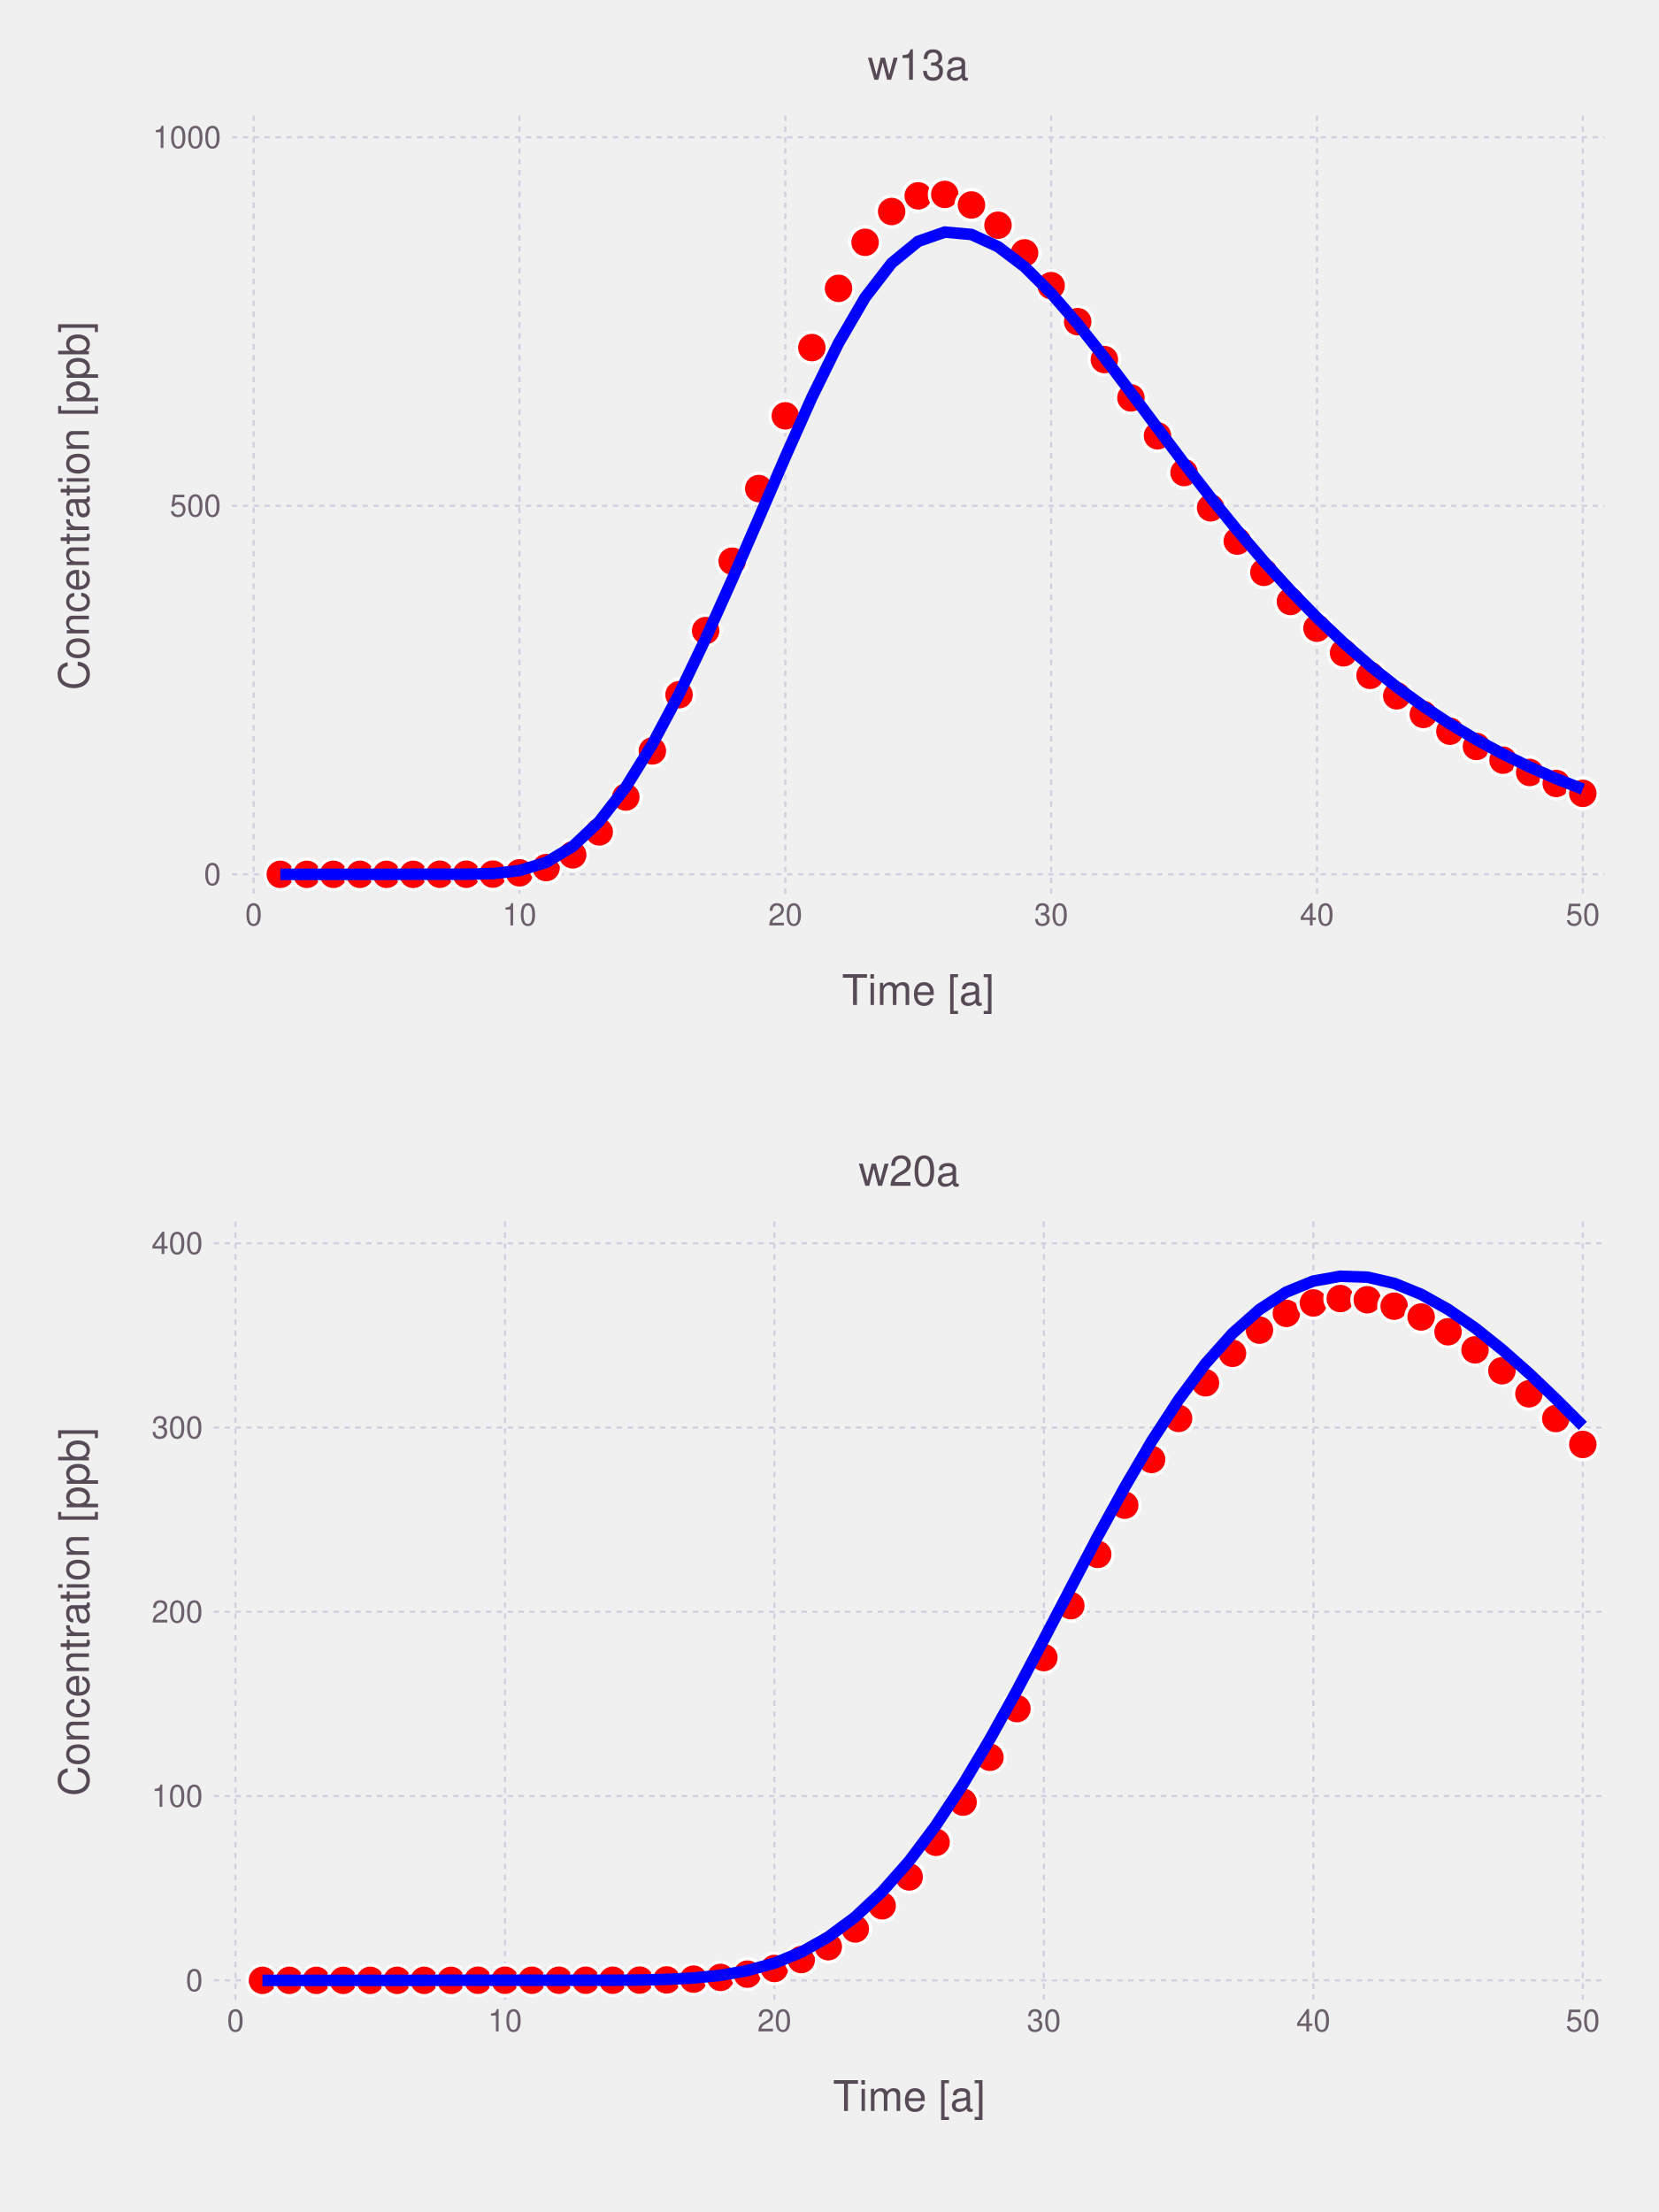
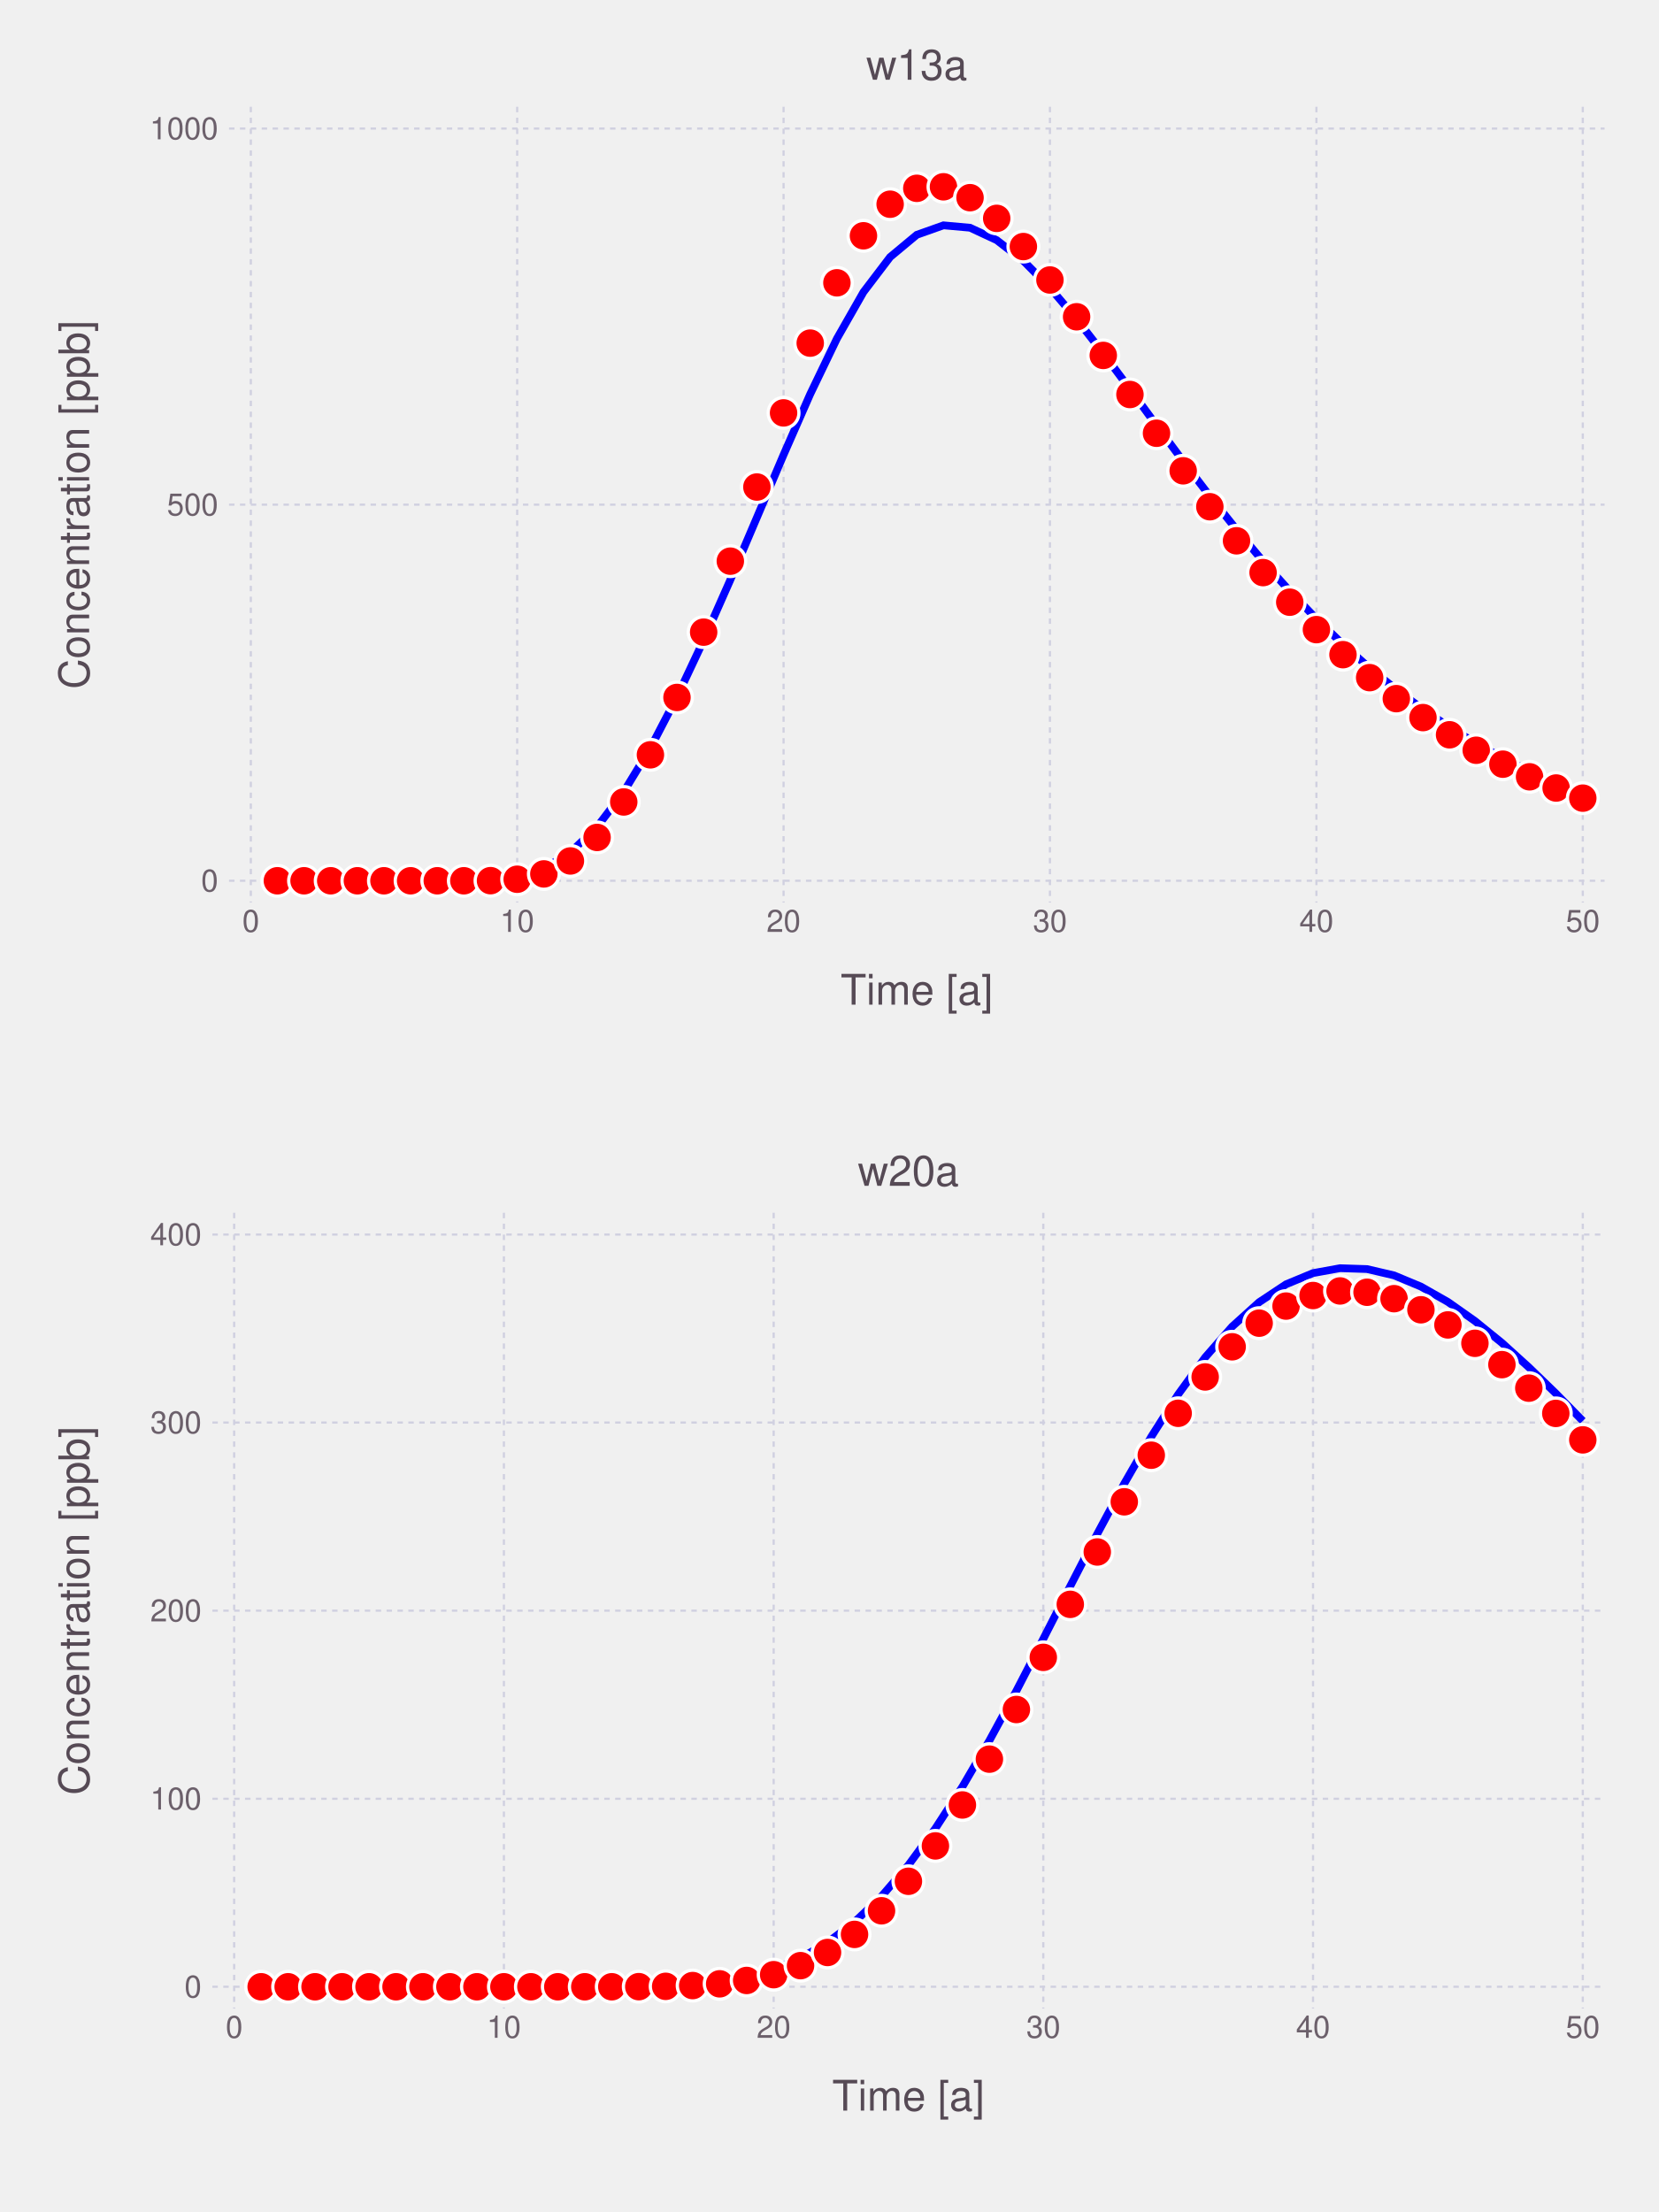
<svg xmlns="http://www.w3.org/2000/svg" xmlns:xlink="http://www.w3.org/1999/xlink" version="1.2" width="152.4mm" height="203.2mm" viewBox="0 0 152.4 203.2" stroke="none" fill="#000000" stroke-width="0.3" font-size="3.88">
-   <g class="plotroot xscalable yscalable" id="img-7b288d7e-1">
-     <g font-size="3.88" font-family="'PT Sans','Helvetica Neue','Helvetica',sans-serif" fill="#564A55" stroke="#000000" stroke-opacity="0.000" id="img-7b288d7e-2">
-       <text x="83.52" y="191.59" text-anchor="middle" dy="0.6em">Time [a]</text>
-     </g>
-     <g class="guide xlabels" font-size="2.82" font-family="'PT Sans Caption','Helvetica Neue','Helvetica',sans-serif" fill="#6C606B" id="img-7b288d7e-3">
-       <text x="21.63" y="184.92" text-anchor="middle" dy="0.6em">0</text>
-       <text x="46.39" y="184.92" text-anchor="middle" dy="0.6em">10</text>
-       <text x="71.14" y="184.92" text-anchor="middle" dy="0.6em">20</text>
-       <text x="95.89" y="184.92" text-anchor="middle" dy="0.6em">30</text>
-       <text x="120.65" y="184.92" text-anchor="middle" dy="0.6em">40</text>
-       <text x="145.4" y="184.92" text-anchor="middle" dy="0.6em">50</text>
-     </g>
-     <g clip-path="url(#img-7b288d7e-4)">
-       <g id="img-7b288d7e-5">
-         <g pointer-events="visible" opacity="1" fill="#000000" fill-opacity="0.000" stroke="#000000" stroke-opacity="0.000" class="guide background" id="img-7b288d7e-6">
-           <rect x="19.63" y="112.21" width="127.77" height="71.7" />
-         </g>
-         <g class="guide ygridlines xfixed" stroke-dasharray="0.5,0.5" stroke-width="0.2" stroke="#D0D0E0" id="img-7b288d7e-7">
-           <path fill="none" d="M19.63,181.92 L 147.4 181.92" />
-           <path fill="none" d="M19.63,164.99 L 147.4 164.99" />
-           <path fill="none" d="M19.63,148.06 L 147.4 148.06" />
-           <path fill="none" d="M19.63,131.14 L 147.4 131.14" />
-           <path fill="none" d="M19.63,114.21 L 147.4 114.21" />
-         </g>
-         <g class="guide xgridlines yfixed" stroke-dasharray="0.5,0.5" stroke-width="0.2" stroke="#D0D0E0" id="img-7b288d7e-8">
-           <path fill="none" d="M21.63,112.21 L 21.63 183.92" />
-           <path fill="none" d="M46.39,112.21 L 46.39 183.92" />
-           <path fill="none" d="M71.14,112.21 L 71.14 183.92" />
-           <path fill="none" d="M95.89,112.21 L 95.89 183.92" />
-           <path fill="none" d="M120.65,112.21 L 120.65 183.92" />
-           <path fill="none" d="M145.4,112.21 L 145.4 183.92" />
-         </g>
-         <g class="plotpanel" id="img-7b288d7e-9">
-           <g class="geometry" id="img-7b288d7e-10">
-             <g class="color_RGBA{Float32}(1.0f0,0.0f0,0.0f0,1.0f0)" stroke="#FFFFFF" stroke-width="0.3" fill="#FF0000" id="img-7b288d7e-11">
-               <use xlink:href="#img-7b288d7e-12" x="24.11" y="181.92" />
-               <use xlink:href="#img-7b288d7e-12" x="26.58" y="181.92" />
-               <use xlink:href="#img-7b288d7e-12" x="29.06" y="181.92" />
-               <use xlink:href="#img-7b288d7e-12" x="31.53" y="181.92" />
-               <use xlink:href="#img-7b288d7e-12" x="34.01" y="181.92" />
-               <use xlink:href="#img-7b288d7e-12" x="36.48" y="181.92" />
-               <use xlink:href="#img-7b288d7e-12" x="38.96" y="181.92" />
-               <use xlink:href="#img-7b288d7e-12" x="41.43" y="181.92" />
-               <use xlink:href="#img-7b288d7e-12" x="43.91" y="181.91" />
-               <use xlink:href="#img-7b288d7e-12" x="46.39" y="181.91" />
-               <use xlink:href="#img-7b288d7e-12" x="48.86" y="181.91" />
-               <use xlink:href="#img-7b288d7e-12" x="51.34" y="181.91" />
-               <use xlink:href="#img-7b288d7e-12" x="53.81" y="181.91" />
-               <use xlink:href="#img-7b288d7e-12" x="56.29" y="181.91" />
-               <use xlink:href="#img-7b288d7e-12" x="58.76" y="181.9" />
-               <use xlink:href="#img-7b288d7e-12" x="61.24" y="181.88" />
-               <use xlink:href="#img-7b288d7e-12" x="63.71" y="181.81" />
-               <use xlink:href="#img-7b288d7e-12" x="66.19" y="181.65" />
-               <use xlink:href="#img-7b288d7e-12" x="68.66" y="181.35" />
-               <use xlink:href="#img-7b288d7e-12" x="71.14" y="180.83" />
-               <use xlink:href="#img-7b288d7e-12" x="73.61" y="180.01" />
-               <use xlink:href="#img-7b288d7e-12" x="76.09" y="178.83" />
-               <use xlink:href="#img-7b288d7e-12" x="78.57" y="177.2" />
-               <use xlink:href="#img-7b288d7e-12" x="81.04" y="175.07" />
-               <use xlink:href="#img-7b288d7e-12" x="83.52" y="172.42" />
-               <use xlink:href="#img-7b288d7e-12" x="85.99" y="169.24" />
-               <use xlink:href="#img-7b288d7e-12" x="88.47" y="165.55" />
-               <use xlink:href="#img-7b288d7e-12" x="90.94" y="161.43" />
-               <use xlink:href="#img-7b288d7e-12" x="93.42" y="156.96" />
-               <use xlink:href="#img-7b288d7e-12" x="95.89" y="152.27" />
-               <use xlink:href="#img-7b288d7e-12" x="98.37" y="147.5" />
-               <use xlink:href="#img-7b288d7e-12" x="100.84" y="142.79" />
-               <use xlink:href="#img-7b288d7e-12" x="103.32" y="138.27" />
-               <use xlink:href="#img-7b288d7e-12" x="105.79" y="134.07" />
-               <use xlink:href="#img-7b288d7e-12" x="108.27" y="130.3" />
-               <use xlink:href="#img-7b288d7e-12" x="110.74" y="127.03" />
-               <use xlink:href="#img-7b288d7e-12" x="113.22" y="124.32" />
-               <use xlink:href="#img-7b288d7e-12" x="115.7" y="122.19" />
-               <use xlink:href="#img-7b288d7e-12" x="118.17" y="120.65" />
-               <use xlink:href="#img-7b288d7e-12" x="120.65" y="119.69" />
-               <use xlink:href="#img-7b288d7e-12" x="123.12" y="119.29" />
-               <use xlink:href="#img-7b288d7e-12" x="125.6" y="119.4" />
-               <use xlink:href="#img-7b288d7e-12" x="128.07" y="119.99" />
-               <use xlink:href="#img-7b288d7e-12" x="130.55" y="120.98" />
-               <use xlink:href="#img-7b288d7e-12" x="133.02" y="122.34" />
-               <use xlink:href="#img-7b288d7e-12" x="135.5" y="124" />
-               <use xlink:href="#img-7b288d7e-12" x="137.97" y="125.92" />
-               <use xlink:href="#img-7b288d7e-12" x="140.45" y="128.04" />
-               <use xlink:href="#img-7b288d7e-12" x="142.92" y="130.31" />
-               <use xlink:href="#img-7b288d7e-12" x="145.4" y="132.69" />
+   <g class="plotroot xscalable yscalable" id="img-ec801d89-1">
+     <g font-size="3.88" font-family="'PT Sans','Helvetica Neue','Helvetica',sans-serif" fill="#564A55" stroke="#000000" stroke-opacity="0.000" id="img-ec801d89-2">
+       <text x="83.45" y="191.56" text-anchor="middle" dy="0.6em">Time [a]</text>
+     </g>
+     <g class="guide xlabels" font-size="2.82" font-family="'PT Sans Caption','Helvetica Neue','Helvetica',sans-serif" fill="#6C606B" id="img-ec801d89-3">
+       <text x="21.51" y="185.51" text-anchor="middle" dy="0.6em">0</text>
+       <text x="46.29" y="185.51" text-anchor="middle" dy="0.6em">10</text>
+       <text x="71.07" y="185.51" text-anchor="middle" dy="0.6em">20</text>
+       <text x="95.84" y="185.51" text-anchor="middle" dy="0.6em">30</text>
+       <text x="120.62" y="185.51" text-anchor="middle" dy="0.6em">40</text>
+       <text x="145.4" y="185.51" text-anchor="middle" dy="0.6em">50</text>
+     </g>
+     <g clip-path="url(#img-ec801d89-4)">
+       <g id="img-ec801d89-5">
+         <g pointer-events="visible" opacity="1" fill="#000000" fill-opacity="0.000" stroke="#000000" stroke-opacity="0.000" class="guide background" id="img-ec801d89-6">
+           <rect x="19.51" y="111.41" width="127.89" height="73.1" />
+         </g>
+         <g class="guide ygridlines xfixed" stroke-dasharray="0.5,0.5" stroke-width="0.2" stroke="#D0D0E0" id="img-ec801d89-7">
+           <path fill="none" d="M19.51,182.51 L 147.4 182.51" />
+           <path fill="none" d="M19.51,165.24 L 147.4 165.24" />
+           <path fill="none" d="M19.51,147.96 L 147.4 147.96" />
+           <path fill="none" d="M19.51,130.68 L 147.4 130.68" />
+           <path fill="none" d="M19.51,113.41 L 147.4 113.41" />
+         </g>
+         <g class="guide xgridlines yfixed" stroke-dasharray="0.5,0.5" stroke-width="0.2" stroke="#D0D0E0" id="img-ec801d89-8">
+           <path fill="none" d="M21.51,111.41 L 21.51 184.51" />
+           <path fill="none" d="M46.29,111.41 L 46.29 184.51" />
+           <path fill="none" d="M71.07,111.41 L 71.07 184.51" />
+           <path fill="none" d="M95.84,111.41 L 95.84 184.51" />
+           <path fill="none" d="M120.62,111.41 L 120.62 184.51" />
+           <path fill="none" d="M145.4,111.41 L 145.4 184.51" />
+         </g>
+         <g class="plotpanel" id="img-ec801d89-9">
+           <g stroke-width="0.71" fill="#000000" fill-opacity="0.000" class="geometry" stroke-dasharray="none" stroke="#0000FF" id="img-ec801d89-10">
+             <path fill="none" d="M23.99,182.51 L 26.47 182.51 28.94 182.51 31.42 182.51 33.9 182.51 36.38 182.51 38.85 182.51 41.33 182.51 43.81 182.51 46.29 182.51 48.77 182.51 51.24 182.51 53.72 182.51 56.2 182.5 58.68 182.48 61.15 182.43 63.63 182.3 66.11 182.04 68.59 181.6 71.07 180.9 73.54 179.87 76.02 178.44 78.5 176.56 80.98 174.2 83.45 171.33 85.93 167.96 88.41 164.13 90.89 159.89 93.37 155.32 95.84 150.55 98.32 145.7 100.8 140.9 103.28 136.28 105.76 131.98 108.23 128.09 110.71 124.69 113.19 121.86 115.67 119.62 118.14 117.98 120.62 116.95 123.1 116.5 125.58 116.58 128.06 117.16 130.53 118.19 133.01 119.6 135.49 121.35 137.97 123.36 140.44 125.6 142.92 128 145.4 130.53" />
+           </g>
+           <g class="geometry" id="img-ec801d89-11">
+             <g class="color_RGBA{Float32}(1.0f0,0.0f0,0.0f0,1.0f0)" stroke="#FFFFFF" stroke-width="0.3" fill="#FF0000" id="img-ec801d89-12">
+               <use xlink:href="#img-ec801d89-13" x="23.99" y="182.51" />
+               <use xlink:href="#img-ec801d89-13" x="26.47" y="182.51" />
+               <use xlink:href="#img-ec801d89-13" x="28.94" y="182.51" />
+               <use xlink:href="#img-ec801d89-13" x="31.42" y="182.51" />
+               <use xlink:href="#img-ec801d89-13" x="33.9" y="182.51" />
+               <use xlink:href="#img-ec801d89-13" x="36.38" y="182.51" />
+               <use xlink:href="#img-ec801d89-13" x="38.85" y="182.51" />
+               <use xlink:href="#img-ec801d89-13" x="41.33" y="182.51" />
+               <use xlink:href="#img-ec801d89-13" x="43.81" y="182.51" />
+               <use xlink:href="#img-ec801d89-13" x="46.29" y="182.51" />
+               <use xlink:href="#img-ec801d89-13" x="48.77" y="182.51" />
+               <use xlink:href="#img-ec801d89-13" x="51.24" y="182.51" />
+               <use xlink:href="#img-ec801d89-13" x="53.72" y="182.51" />
+               <use xlink:href="#img-ec801d89-13" x="56.2" y="182.51" />
+               <use xlink:href="#img-ec801d89-13" x="58.68" y="182.5" />
+               <use xlink:href="#img-ec801d89-13" x="61.15" y="182.47" />
+               <use xlink:href="#img-ec801d89-13" x="63.63" y="182.4" />
+               <use xlink:href="#img-ec801d89-13" x="66.11" y="182.24" />
+               <use xlink:href="#img-ec801d89-13" x="68.59" y="181.93" />
+               <use xlink:href="#img-ec801d89-13" x="71.07" y="181.4" />
+               <use xlink:href="#img-ec801d89-13" x="73.54" y="180.57" />
+               <use xlink:href="#img-ec801d89-13" x="76.02" y="179.36" />
+               <use xlink:href="#img-ec801d89-13" x="78.5" y="177.7" />
+               <use xlink:href="#img-ec801d89-13" x="80.98" y="175.53" />
+               <use xlink:href="#img-ec801d89-13" x="83.45" y="172.82" />
+               <use xlink:href="#img-ec801d89-13" x="85.93" y="169.57" />
+               <use xlink:href="#img-ec801d89-13" x="88.41" y="165.81" />
+               <use xlink:href="#img-ec801d89-13" x="90.89" y="161.6" />
+               <use xlink:href="#img-ec801d89-13" x="93.37" y="157.04" />
+               <use xlink:href="#img-ec801d89-13" x="95.84" y="152.25" />
+               <use xlink:href="#img-ec801d89-13" x="98.32" y="147.38" />
+               <use xlink:href="#img-ec801d89-13" x="100.8" y="142.57" />
+               <use xlink:href="#img-ec801d89-13" x="103.28" y="137.96" />
+               <use xlink:href="#img-ec801d89-13" x="105.76" y="133.68" />
+               <use xlink:href="#img-ec801d89-13" x="108.23" y="129.83" />
+               <use xlink:href="#img-ec801d89-13" x="110.71" y="126.49" />
+               <use xlink:href="#img-ec801d89-13" x="113.19" y="123.72" />
+               <use xlink:href="#img-ec801d89-13" x="115.67" y="121.55" />
+               <use xlink:href="#img-ec801d89-13" x="118.14" y="119.98" />
+               <use xlink:href="#img-ec801d89-13" x="120.62" y="119.01" />
+               <use xlink:href="#img-ec801d89-13" x="123.1" y="118.59" />
+               <use xlink:href="#img-ec801d89-13" x="125.58" y="118.71" />
+               <use xlink:href="#img-ec801d89-13" x="128.06" y="119.3" />
+               <use xlink:href="#img-ec801d89-13" x="130.53" y="120.32" />
+               <use xlink:href="#img-ec801d89-13" x="133.01" y="121.71" />
+               <use xlink:href="#img-ec801d89-13" x="135.49" y="123.4" />
+               <use xlink:href="#img-ec801d89-13" x="137.97" y="125.36" />
+               <use xlink:href="#img-ec801d89-13" x="140.44" y="127.52" />
+               <use xlink:href="#img-ec801d89-13" x="142.92" y="129.84" />
+               <use xlink:href="#img-ec801d89-13" x="145.4" y="132.27" />
            </g>
          </g>
-           <g stroke-width="1.06" fill="#000000" fill-opacity="0.000" class="geometry" stroke-dasharray="none" stroke="#0000FF" id="img-7b288d7e-13">
-             <path fill="none" d="M24.11,181.92 L 26.58 181.92 29.06 181.92 31.53 181.92 34.01 181.92 36.48 181.92 38.96 181.92 41.43 181.91 43.91 181.91 46.39 181.91 48.86 181.91 51.34 181.91 53.81 181.91 56.29 181.91 58.76 181.89 61.24 181.83 63.71 181.7 66.19 181.46 68.66 181.02 71.14 180.34 73.61 179.33 76.09 177.93 78.57 176.09 81.04 173.77 83.52 170.96 85.99 167.66 88.47 163.9 90.94 159.75 93.42 155.28 95.89 150.6 98.37 145.85 100.84 141.14 103.32 136.62 105.79 132.4 108.27 128.59 110.74 125.27 113.22 122.49 115.7 120.29 118.17 118.69 120.65 117.68 123.12 117.24 125.6 117.32 128.07 117.89 130.55 118.9 133.02 120.28 135.5 121.99 137.97 123.96 140.45 126.15 142.92 128.51 145.4 130.98" />
-           </g>
        </g>
      </g>
    </g>
-     <g class="guide ylabels" font-size="2.82" font-family="'PT Sans Caption','Helvetica Neue','Helvetica',sans-serif" fill="#6C606B" id="img-7b288d7e-14">
-       <text x="18.63" y="181.92" text-anchor="end" dy="0.35em">0</text>
-       <text x="18.63" y="164.99" text-anchor="end" dy="0.35em">100</text>
-       <text x="18.63" y="148.06" text-anchor="end" dy="0.35em">200</text>
-       <text x="18.63" y="131.14" text-anchor="end" dy="0.35em">300</text>
-       <text x="18.63" y="114.21" text-anchor="end" dy="0.35em">400</text>
-     </g>
-     <g font-size="3.88" font-family="'PT Sans','Helvetica Neue','Helvetica',sans-serif" fill="#564A55" stroke="#000000" stroke-opacity="0.000" id="img-7b288d7e-15">
-       <text x="8.81" y="146.06" text-anchor="middle" dy="0.35em" transform="rotate(-90, 8.81, 148.06)">Concentration [ppb]</text>
-     </g>
-     <g font-size="3.88" font-family="'PT Sans','Helvetica Neue','Helvetica',sans-serif" fill="#564A55" stroke="#000000" stroke-opacity="0.000" id="img-7b288d7e-16">
-       <text x="83.52" y="106.6" text-anchor="middle" dy="0.6em">w20a</text>
+     <g class="guide ylabels" font-size="2.82" font-family="'PT Sans Caption','Helvetica Neue','Helvetica',sans-serif" fill="#6C606B" id="img-ec801d89-14">
+       <text x="18.51" y="182.51" text-anchor="end" dy="0.35em">0</text>
+       <text x="18.51" y="165.24" text-anchor="end" dy="0.35em">100</text>
+       <text x="18.51" y="147.96" text-anchor="end" dy="0.35em">200</text>
+       <text x="18.51" y="130.68" text-anchor="end" dy="0.35em">300</text>
+       <text x="18.51" y="113.41" text-anchor="end" dy="0.35em">400</text>
+     </g>
+     <g font-size="3.88" font-family="'PT Sans','Helvetica Neue','Helvetica',sans-serif" fill="#564A55" stroke="#000000" stroke-opacity="0.000" id="img-ec801d89-15">
+       <text x="8.83" y="145.96" text-anchor="middle" dy="0.35em" transform="rotate(-90, 8.83, 147.96)">Concentration [ppb]</text>
+     </g>
+     <g font-size="3.88" font-family="'PT Sans','Helvetica Neue','Helvetica',sans-serif" fill="#564A55" stroke="#000000" stroke-opacity="0.000" id="img-ec801d89-16">
+       <text x="83.45" y="106.6" text-anchor="middle" dy="0.6em">w20a</text>
    </g>
  </g>
-   <g class="plotroot xscalable yscalable" id="img-7b288d7e-17">
-     <g font-size="3.88" font-family="'PT Sans','Helvetica Neue','Helvetica',sans-serif" fill="#564A55" stroke="#000000" stroke-opacity="0.000" id="img-7b288d7e-18">
-       <text x="84.35" y="89.99" text-anchor="middle" dy="0.6em">Time [a]</text>
-     </g>
-     <g class="guide xlabels" font-size="2.82" font-family="'PT Sans Caption','Helvetica Neue','Helvetica',sans-serif" fill="#6C606B" id="img-7b288d7e-19">
-       <text x="23.3" y="83.32" text-anchor="middle" dy="0.6em">0</text>
-       <text x="47.72" y="83.32" text-anchor="middle" dy="0.6em">10</text>
-       <text x="72.14" y="83.32" text-anchor="middle" dy="0.6em">20</text>
-       <text x="96.56" y="83.32" text-anchor="middle" dy="0.6em">30</text>
-       <text x="120.98" y="83.32" text-anchor="middle" dy="0.6em">40</text>
-       <text x="145.4" y="83.32" text-anchor="middle" dy="0.6em">50</text>
-     </g>
-     <g clip-path="url(#img-7b288d7e-20)">
-       <g id="img-7b288d7e-21">
-         <g pointer-events="visible" opacity="1" fill="#000000" fill-opacity="0.000" stroke="#000000" stroke-opacity="0.000" class="guide background" id="img-7b288d7e-22">
-           <rect x="21.3" y="10.61" width="126.09" height="71.7" />
-         </g>
-         <g class="guide ygridlines xfixed" stroke-dasharray="0.5,0.5" stroke-width="0.2" stroke="#D0D0E0" id="img-7b288d7e-23">
-           <path fill="none" d="M21.3,80.32 L 147.4 80.32" />
-           <path fill="none" d="M21.3,46.46 L 147.4 46.46" />
-           <path fill="none" d="M21.3,12.61 L 147.4 12.61" />
-         </g>
-         <g class="guide xgridlines yfixed" stroke-dasharray="0.5,0.5" stroke-width="0.2" stroke="#D0D0E0" id="img-7b288d7e-24">
-           <path fill="none" d="M23.3,10.61 L 23.3 82.32" />
-           <path fill="none" d="M47.72,10.61 L 47.72 82.32" />
-           <path fill="none" d="M72.14,10.61 L 72.14 82.32" />
-           <path fill="none" d="M96.56,10.61 L 96.56 82.32" />
-           <path fill="none" d="M120.98,10.61 L 120.98 82.32" />
-           <path fill="none" d="M145.4,10.61 L 145.4 82.32" />
-         </g>
-         <g class="plotpanel" id="img-7b288d7e-25">
-           <g class="geometry" id="img-7b288d7e-26">
-             <g class="color_RGBA{Float32}(1.0f0,0.0f0,0.0f0,1.0f0)" stroke="#FFFFFF" stroke-width="0.3" fill="#FF0000" id="img-7b288d7e-27">
-               <use xlink:href="#img-7b288d7e-28" x="25.75" y="80.32" />
-               <use xlink:href="#img-7b288d7e-28" x="28.19" y="80.32" />
-               <use xlink:href="#img-7b288d7e-28" x="30.63" y="80.32" />
-               <use xlink:href="#img-7b288d7e-28" x="33.07" y="80.32" />
-               <use xlink:href="#img-7b288d7e-28" x="35.51" y="80.32" />
-               <use xlink:href="#img-7b288d7e-28" x="37.96" y="80.32" />
-               <use xlink:href="#img-7b288d7e-28" x="40.4" y="80.31" />
-               <use xlink:href="#img-7b288d7e-28" x="42.84" y="80.31" />
-               <use xlink:href="#img-7b288d7e-28" x="45.28" y="80.3" />
-               <use xlink:href="#img-7b288d7e-28" x="47.72" y="80.18" />
-               <use xlink:href="#img-7b288d7e-28" x="50.17" y="79.7" />
-               <use xlink:href="#img-7b288d7e-28" x="52.61" y="78.53" />
-               <use xlink:href="#img-7b288d7e-28" x="55.05" y="76.42" />
-               <use xlink:href="#img-7b288d7e-28" x="57.49" y="73.22" />
-               <use xlink:href="#img-7b288d7e-28" x="59.93" y="68.98" />
-               <use xlink:href="#img-7b288d7e-28" x="62.38" y="63.82" />
-               <use xlink:href="#img-7b288d7e-28" x="64.82" y="57.93" />
-               <use xlink:href="#img-7b288d7e-28" x="67.26" y="51.55" />
-               <use xlink:href="#img-7b288d7e-28" x="69.7" y="44.88" />
-               <use xlink:href="#img-7b288d7e-28" x="72.14" y="38.2" />
-               <use xlink:href="#img-7b288d7e-28" x="74.58" y="31.93" />
-               <use xlink:href="#img-7b288d7e-28" x="77.03" y="26.49" />
-               <use xlink:href="#img-7b288d7e-28" x="79.47" y="22.26" />
-               <use xlink:href="#img-7b288d7e-28" x="81.91" y="19.43" />
-               <use xlink:href="#img-7b288d7e-28" x="84.35" y="17.99" />
-               <use xlink:href="#img-7b288d7e-28" x="86.79" y="17.86" />
-               <use xlink:href="#img-7b288d7e-28" x="89.24" y="18.83" />
-               <use xlink:href="#img-7b288d7e-28" x="91.68" y="20.69" />
-               <use xlink:href="#img-7b288d7e-28" x="94.12" y="23.23" />
-               <use xlink:href="#img-7b288d7e-28" x="96.56" y="26.24" />
-               <use xlink:href="#img-7b288d7e-28" x="99" y="29.55" />
-               <use xlink:href="#img-7b288d7e-28" x="101.45" y="33.03" />
-               <use xlink:href="#img-7b288d7e-28" x="103.89" y="36.55" />
-               <use xlink:href="#img-7b288d7e-28" x="106.33" y="40.03" />
-               <use xlink:href="#img-7b288d7e-28" x="108.77" y="43.41" />
-               <use xlink:href="#img-7b288d7e-28" x="111.21" y="46.65" />
-               <use xlink:href="#img-7b288d7e-28" x="113.66" y="49.71" />
-               <use xlink:href="#img-7b288d7e-28" x="116.1" y="52.58" />
-               <use xlink:href="#img-7b288d7e-28" x="118.54" y="55.25" />
-               <use xlink:href="#img-7b288d7e-28" x="120.98" y="57.71" />
-               <use xlink:href="#img-7b288d7e-28" x="123.42" y="59.97" />
-               <use xlink:href="#img-7b288d7e-28" x="125.86" y="62.04" />
-               <use xlink:href="#img-7b288d7e-28" x="128.31" y="63.92" />
-               <use xlink:href="#img-7b288d7e-28" x="130.75" y="65.63" />
-               <use xlink:href="#img-7b288d7e-28" x="133.19" y="67.17" />
-               <use xlink:href="#img-7b288d7e-28" x="135.63" y="68.57" />
-               <use xlink:href="#img-7b288d7e-28" x="138.07" y="69.83" />
-               <use xlink:href="#img-7b288d7e-28" x="140.52" y="70.96" />
-               <use xlink:href="#img-7b288d7e-28" x="142.96" y="71.97" />
-               <use xlink:href="#img-7b288d7e-28" x="145.4" y="72.88" />
+   <g class="plotroot xscalable yscalable" id="img-ec801d89-17">
+     <g font-size="3.88" font-family="'PT Sans','Helvetica Neue','Helvetica',sans-serif" fill="#564A55" stroke="#000000" stroke-opacity="0.000" id="img-ec801d89-18">
+       <text x="84.22" y="89.96" text-anchor="middle" dy="0.6em">Time [a]</text>
+     </g>
+     <g class="guide xlabels" font-size="2.82" font-family="'PT Sans Caption','Helvetica Neue','Helvetica',sans-serif" fill="#6C606B" id="img-ec801d89-19">
+       <text x="23.04" y="83.91" text-anchor="middle" dy="0.6em">0</text>
+       <text x="47.51" y="83.91" text-anchor="middle" dy="0.6em">10</text>
+       <text x="71.98" y="83.91" text-anchor="middle" dy="0.6em">20</text>
+       <text x="96.45" y="83.91" text-anchor="middle" dy="0.6em">30</text>
+       <text x="120.93" y="83.91" text-anchor="middle" dy="0.6em">40</text>
+       <text x="145.4" y="83.91" text-anchor="middle" dy="0.6em">50</text>
+     </g>
+     <g clip-path="url(#img-ec801d89-20)">
+       <g id="img-ec801d89-21">
+         <g pointer-events="visible" opacity="1" fill="#000000" fill-opacity="0.000" stroke="#000000" stroke-opacity="0.000" class="guide background" id="img-ec801d89-22">
+           <rect x="21.04" y="9.81" width="126.36" height="73.1" />
+         </g>
+         <g class="guide ygridlines xfixed" stroke-dasharray="0.5,0.5" stroke-width="0.2" stroke="#D0D0E0" id="img-ec801d89-23">
+           <path fill="none" d="M21.04,80.91 L 147.4 80.91" />
+           <path fill="none" d="M21.04,46.36 L 147.4 46.36" />
+           <path fill="none" d="M21.04,11.81 L 147.4 11.81" />
+         </g>
+         <g class="guide xgridlines yfixed" stroke-dasharray="0.5,0.5" stroke-width="0.2" stroke="#D0D0E0" id="img-ec801d89-24">
+           <path fill="none" d="M23.04,9.81 L 23.04 82.91" />
+           <path fill="none" d="M47.51,9.81 L 47.51 82.91" />
+           <path fill="none" d="M71.98,9.81 L 71.98 82.91" />
+           <path fill="none" d="M96.45,9.81 L 96.45 82.91" />
+           <path fill="none" d="M120.93,9.81 L 120.93 82.91" />
+           <path fill="none" d="M145.4,9.81 L 145.4 82.91" />
+         </g>
+         <g class="plotpanel" id="img-ec801d89-25">
+           <g stroke-width="0.71" fill="#000000" fill-opacity="0.000" class="geometry" stroke-dasharray="none" stroke="#0000FF" id="img-ec801d89-26">
+             <path fill="none" d="M25.48,80.91 L 27.93 80.91 30.38 80.91 32.83 80.91 35.27 80.91 37.72 80.91 40.17 80.91 42.61 80.91 45.06 80.85 47.51 80.56 49.96 79.79 52.4 78.3 54.85 75.96 57.3 72.74 59.75 68.71 62.19 64.02 64.64 58.81 67.09 53.27 69.53 47.54 71.98 41.78 74.43 36.2 76.88 31.11 79.32 26.83 81.77 23.61 84.22 21.57 86.67 20.7 89.11 20.92 91.56 22.06 94.01 23.96 96.45 26.43 98.9 29.31 101.35 32.46 103.8 35.74 106.24 39.07 108.69 42.37 111.14 45.58 113.59 48.65 116.03 51.57 118.48 54.3 120.93 56.85 123.37 59.2 125.82 61.37 128.27 63.35 130.72 65.16 133.16 66.81 135.61 68.29 138.06 69.64 140.51 70.85 142.95 71.94 145.4 72.92" />
+           </g>
+           <g class="geometry" id="img-ec801d89-27">
+             <g class="color_RGBA{Float32}(1.0f0,0.0f0,0.0f0,1.0f0)" stroke="#FFFFFF" stroke-width="0.3" fill="#FF0000" id="img-ec801d89-28">
+               <use xlink:href="#img-ec801d89-29" x="25.48" y="80.91" />
+               <use xlink:href="#img-ec801d89-29" x="27.93" y="80.91" />
+               <use xlink:href="#img-ec801d89-29" x="30.38" y="80.91" />
+               <use xlink:href="#img-ec801d89-29" x="32.83" y="80.91" />
+               <use xlink:href="#img-ec801d89-29" x="35.27" y="80.91" />
+               <use xlink:href="#img-ec801d89-29" x="37.72" y="80.91" />
+               <use xlink:href="#img-ec801d89-29" x="40.17" y="80.91" />
+               <use xlink:href="#img-ec801d89-29" x="42.61" y="80.91" />
+               <use xlink:href="#img-ec801d89-29" x="45.06" y="80.9" />
+               <use xlink:href="#img-ec801d89-29" x="47.51" y="80.77" />
+               <use xlink:href="#img-ec801d89-29" x="49.96" y="80.28" />
+               <use xlink:href="#img-ec801d89-29" x="52.4" y="79.09" />
+               <use xlink:href="#img-ec801d89-29" x="54.85" y="76.93" />
+               <use xlink:href="#img-ec801d89-29" x="57.3" y="73.67" />
+               <use xlink:href="#img-ec801d89-29" x="59.75" y="69.34" />
+               <use xlink:href="#img-ec801d89-29" x="62.19" y="64.07" />
+               <use xlink:href="#img-ec801d89-29" x="64.64" y="58.07" />
+               <use xlink:href="#img-ec801d89-29" x="67.09" y="51.55" />
+               <use xlink:href="#img-ec801d89-29" x="69.53" y="44.74" />
+               <use xlink:href="#img-ec801d89-29" x="71.98" y="37.93" />
+               <use xlink:href="#img-ec801d89-29" x="74.43" y="31.52" />
+               <use xlink:href="#img-ec801d89-29" x="76.88" y="25.98" />
+               <use xlink:href="#img-ec801d89-29" x="79.32" y="21.66" />
+               <use xlink:href="#img-ec801d89-29" x="81.77" y="18.76" />
+               <use xlink:href="#img-ec801d89-29" x="84.22" y="17.3" />
+               <use xlink:href="#img-ec801d89-29" x="86.67" y="17.16" />
+               <use xlink:href="#img-ec801d89-29" x="89.11" y="18.16" />
+               <use xlink:href="#img-ec801d89-29" x="91.56" y="20.06" />
+               <use xlink:href="#img-ec801d89-29" x="94.01" y="22.65" />
+               <use xlink:href="#img-ec801d89-29" x="96.45" y="25.72" />
+               <use xlink:href="#img-ec801d89-29" x="98.9" y="29.1" />
+               <use xlink:href="#img-ec801d89-29" x="101.35" y="32.65" />
+               <use xlink:href="#img-ec801d89-29" x="103.8" y="36.24" />
+               <use xlink:href="#img-ec801d89-29" x="106.24" y="39.8" />
+               <use xlink:href="#img-ec801d89-29" x="108.69" y="43.25" />
+               <use xlink:href="#img-ec801d89-29" x="111.14" y="46.55" />
+               <use xlink:href="#img-ec801d89-29" x="113.59" y="49.68" />
+               <use xlink:href="#img-ec801d89-29" x="116.03" y="52.6" />
+               <use xlink:href="#img-ec801d89-29" x="118.48" y="55.32" />
+               <use xlink:href="#img-ec801d89-29" x="120.93" y="57.84" />
+               <use xlink:href="#img-ec801d89-29" x="123.37" y="60.14" />
+               <use xlink:href="#img-ec801d89-29" x="125.82" y="62.25" />
+               <use xlink:href="#img-ec801d89-29" x="128.27" y="64.18" />
+               <use xlink:href="#img-ec801d89-29" x="130.72" y="65.92" />
+               <use xlink:href="#img-ec801d89-29" x="133.16" y="67.5" />
+               <use xlink:href="#img-ec801d89-29" x="135.61" y="68.92" />
+               <use xlink:href="#img-ec801d89-29" x="138.06" y="70.2" />
+               <use xlink:href="#img-ec801d89-29" x="140.51" y="71.36" />
+               <use xlink:href="#img-ec801d89-29" x="142.95" y="72.39" />
+               <use xlink:href="#img-ec801d89-29" x="145.4" y="73.32" />
            </g>
          </g>
-           <g stroke-width="1.06" fill="#000000" fill-opacity="0.000" class="geometry" stroke-dasharray="none" stroke="#0000FF" id="img-7b288d7e-29">
-             <path fill="none" d="M25.75,80.32 L 28.19 80.32 30.63 80.32 33.07 80.32 35.51 80.32 37.96 80.31 40.4 80.31 42.84 80.31 45.28 80.25 47.72 79.97 50.17 79.22 52.61 77.76 55.05 75.46 57.49 72.31 59.93 68.36 62.38 63.76 64.82 58.66 67.26 53.23 69.7 47.62 72.14 41.98 74.58 36.51 77.03 31.52 79.47 27.33 81.91 24.17 84.35 22.17 86.79 21.32 89.24 21.54 91.68 22.66 94.12 24.51 96.56 26.94 99 29.76 101.45 32.84 103.89 36.06 106.33 39.32 108.77 42.56 111.21 45.7 113.66 48.71 116.1 51.56 118.54 54.24 120.98 56.74 123.42 59.04 125.86 61.17 128.31 63.11 130.75 64.88 133.19 66.49 135.63 67.95 138.07 69.27 140.52 70.46 142.96 71.53 145.4 72.49" />
-           </g>
        </g>
      </g>
    </g>
-     <g class="guide ylabels" font-size="2.82" font-family="'PT Sans Caption','Helvetica Neue','Helvetica',sans-serif" fill="#6C606B" id="img-7b288d7e-30">
-       <text x="20.3" y="80.32" text-anchor="end" dy="0.35em">0</text>
-       <text x="20.3" y="46.46" text-anchor="end" dy="0.35em">500</text>
-       <text x="20.3" y="12.61" text-anchor="end" dy="0.35em">1000</text>
-     </g>
-     <g font-size="3.88" font-family="'PT Sans','Helvetica Neue','Helvetica',sans-serif" fill="#564A55" stroke="#000000" stroke-opacity="0.000" id="img-7b288d7e-31">
-       <text x="8.81" y="44.46" text-anchor="middle" dy="0.35em" transform="rotate(-90, 8.81, 46.46)">Concentration [ppb]</text>
-     </g>
-     <g font-size="3.88" font-family="'PT Sans','Helvetica Neue','Helvetica',sans-serif" fill="#564A55" stroke="#000000" stroke-opacity="0.000" id="img-7b288d7e-32">
-       <text x="84.35" y="5" text-anchor="middle" dy="0.6em">w13a</text>
+     <g class="guide ylabels" font-size="2.82" font-family="'PT Sans Caption','Helvetica Neue','Helvetica',sans-serif" fill="#6C606B" id="img-ec801d89-30">
+       <text x="20.04" y="80.91" text-anchor="end" dy="0.35em">0</text>
+       <text x="20.04" y="46.36" text-anchor="end" dy="0.35em">500</text>
+       <text x="20.04" y="11.81" text-anchor="end" dy="0.35em">1000</text>
+     </g>
+     <g font-size="3.88" font-family="'PT Sans','Helvetica Neue','Helvetica',sans-serif" fill="#564A55" stroke="#000000" stroke-opacity="0.000" id="img-ec801d89-31">
+       <text x="8.83" y="44.36" text-anchor="middle" dy="0.35em" transform="rotate(-90, 8.83, 46.36)">Concentration [ppb]</text>
+     </g>
+     <g font-size="3.88" font-family="'PT Sans','Helvetica Neue','Helvetica',sans-serif" fill="#564A55" stroke="#000000" stroke-opacity="0.000" id="img-ec801d89-32">
+       <text x="84.22" y="5" text-anchor="middle" dy="0.6em">w13a</text>
    </g>
  </g>
  <defs>
-     <clipPath id="img-7b288d7e-20">
-       <path d="M21.3,10.61 L 147.4 10.61 147.4 82.32 21.3 82.32" />
+     <clipPath id="img-ec801d89-4">
+       <path d="M19.51,111.41 L 147.4 111.41 147.4 184.51 19.51 184.51" />
    </clipPath>
-     <clipPath id="img-7b288d7e-4">
-       <path d="M19.63,112.21 L 147.4 112.21 147.4 183.92 19.63 183.92" />
+     <clipPath id="img-ec801d89-20">
+       <path d="M21.04,9.81 L 147.4 9.81 147.4 82.91 21.04 82.91" />
    </clipPath>
-     <g id="img-7b288d7e-12">
+     <g id="img-ec801d89-13">
      <circle cx="0" cy="0" r="1.41" />
    </g>
-     <g id="img-7b288d7e-28">
+     <g id="img-ec801d89-29">
      <circle cx="0" cy="0" r="1.41" />
    </g>
  </defs>
</svg>
